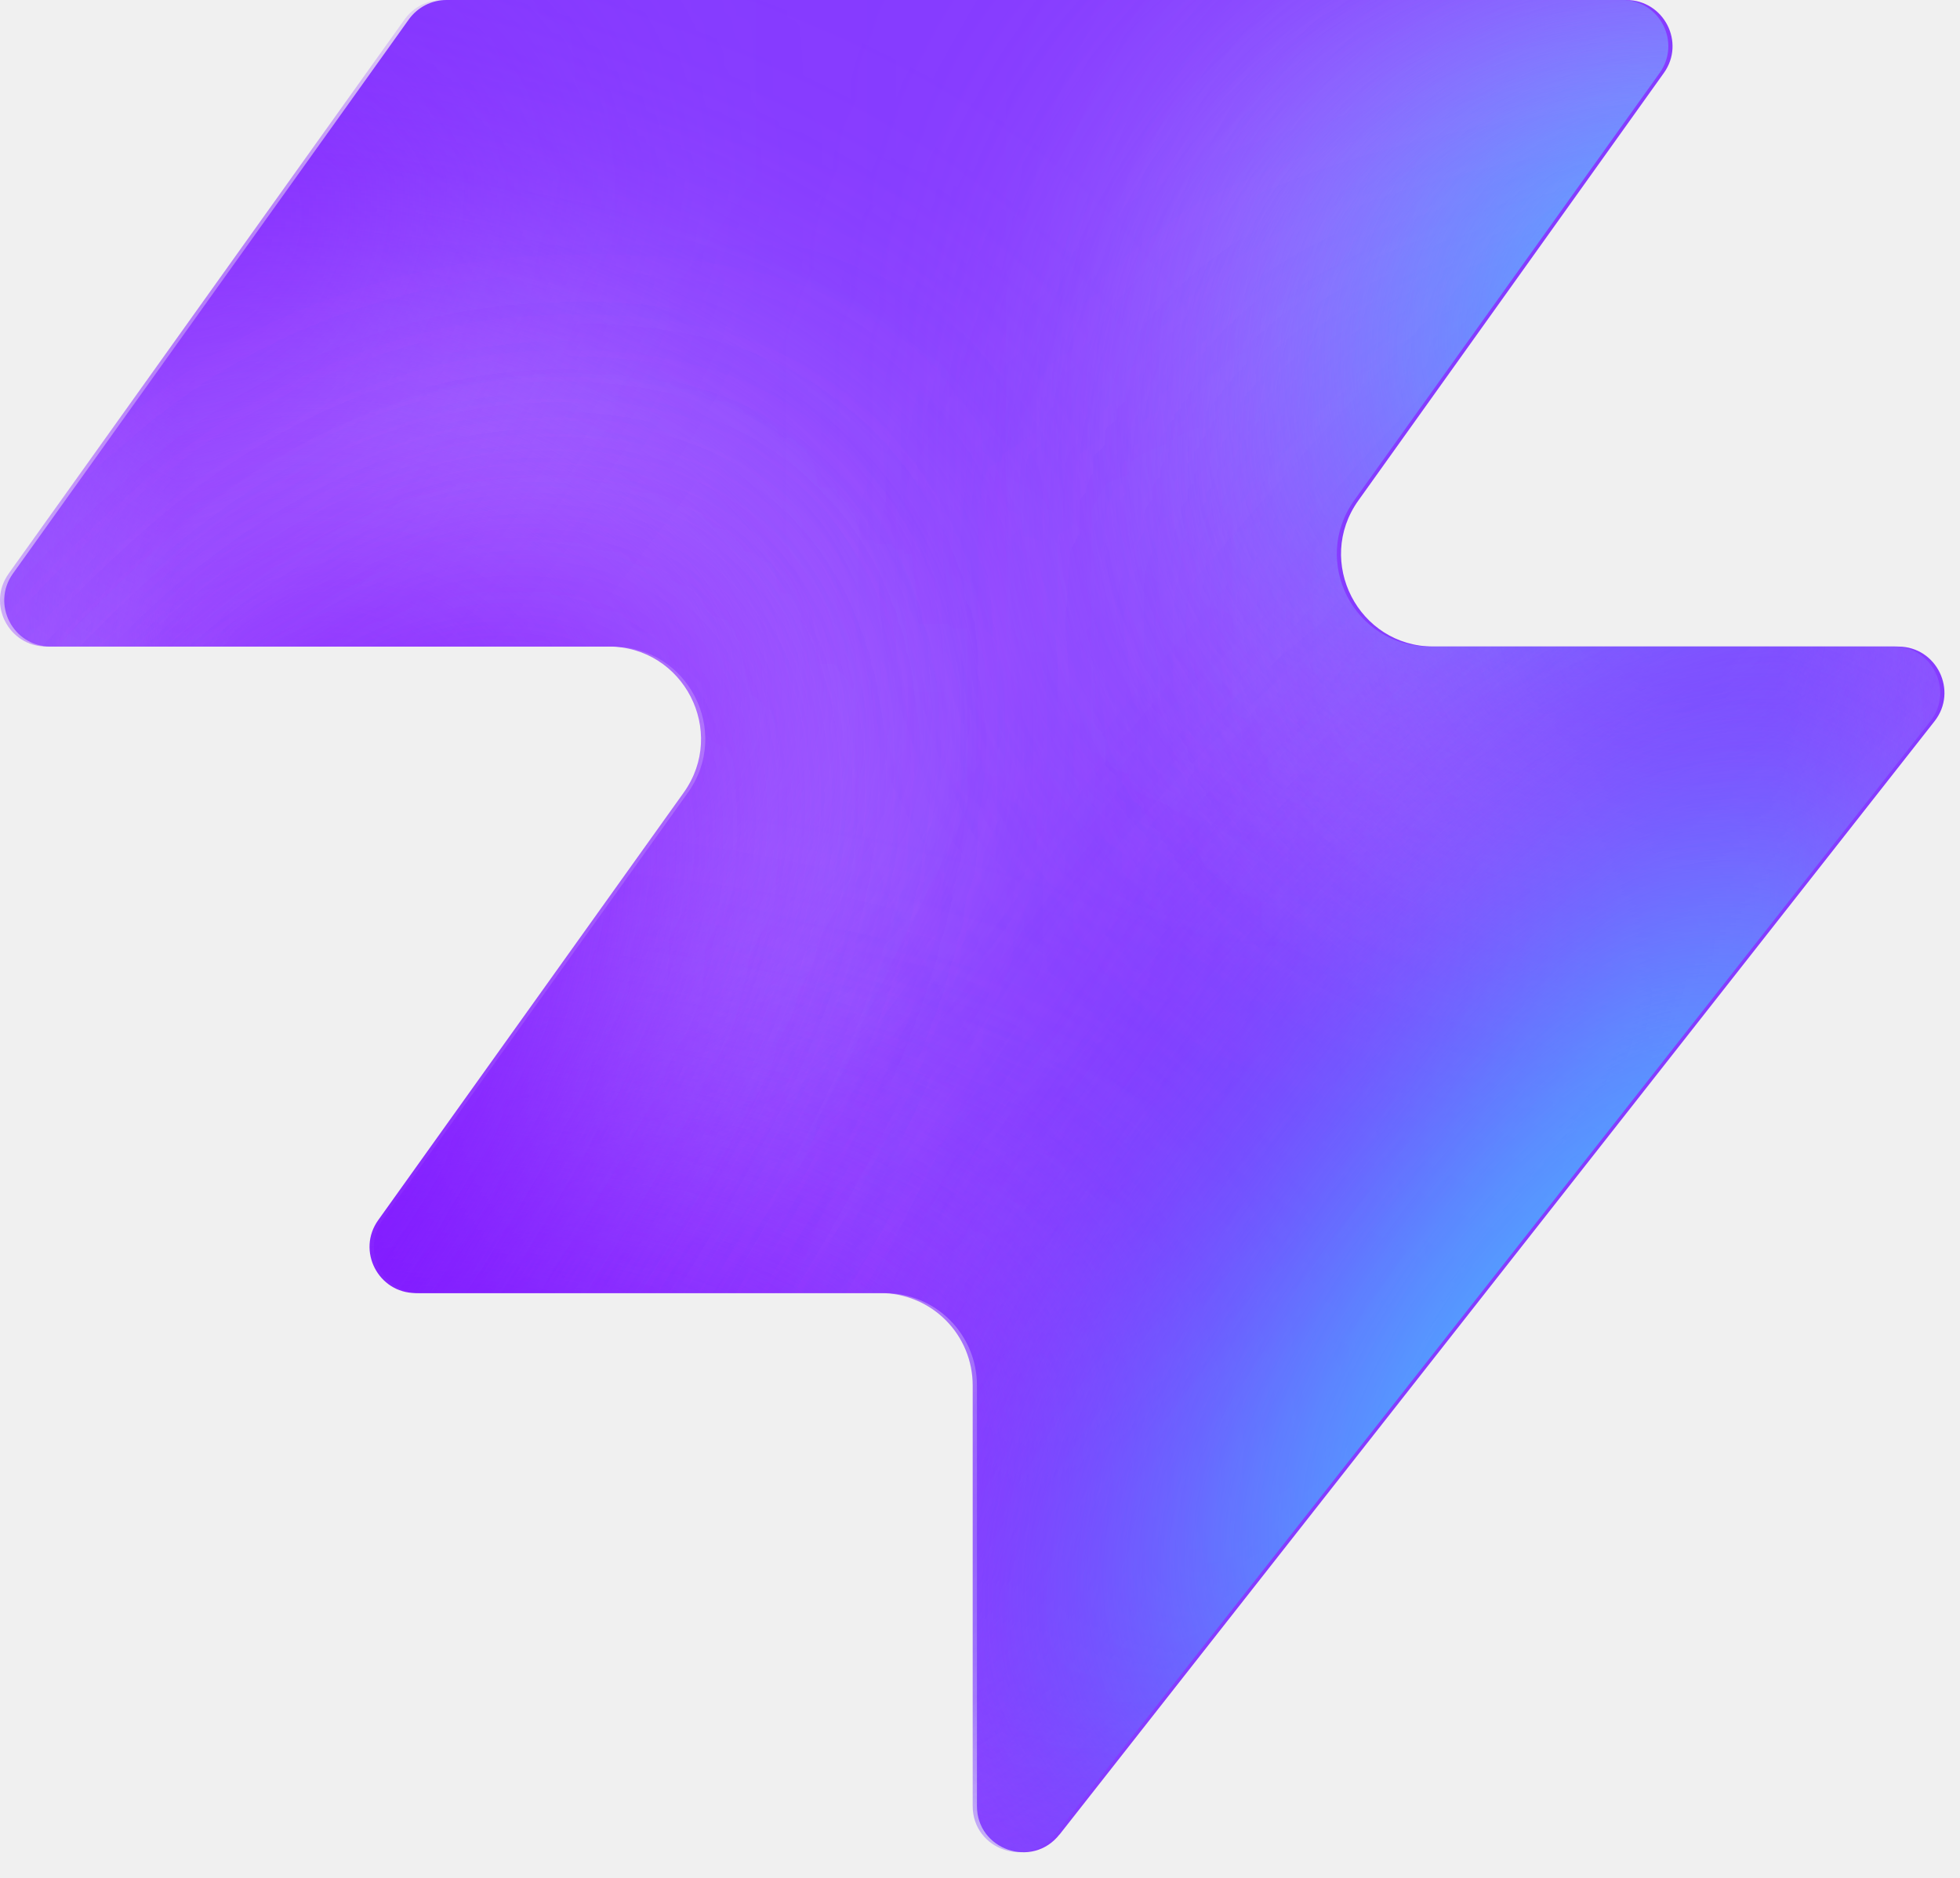
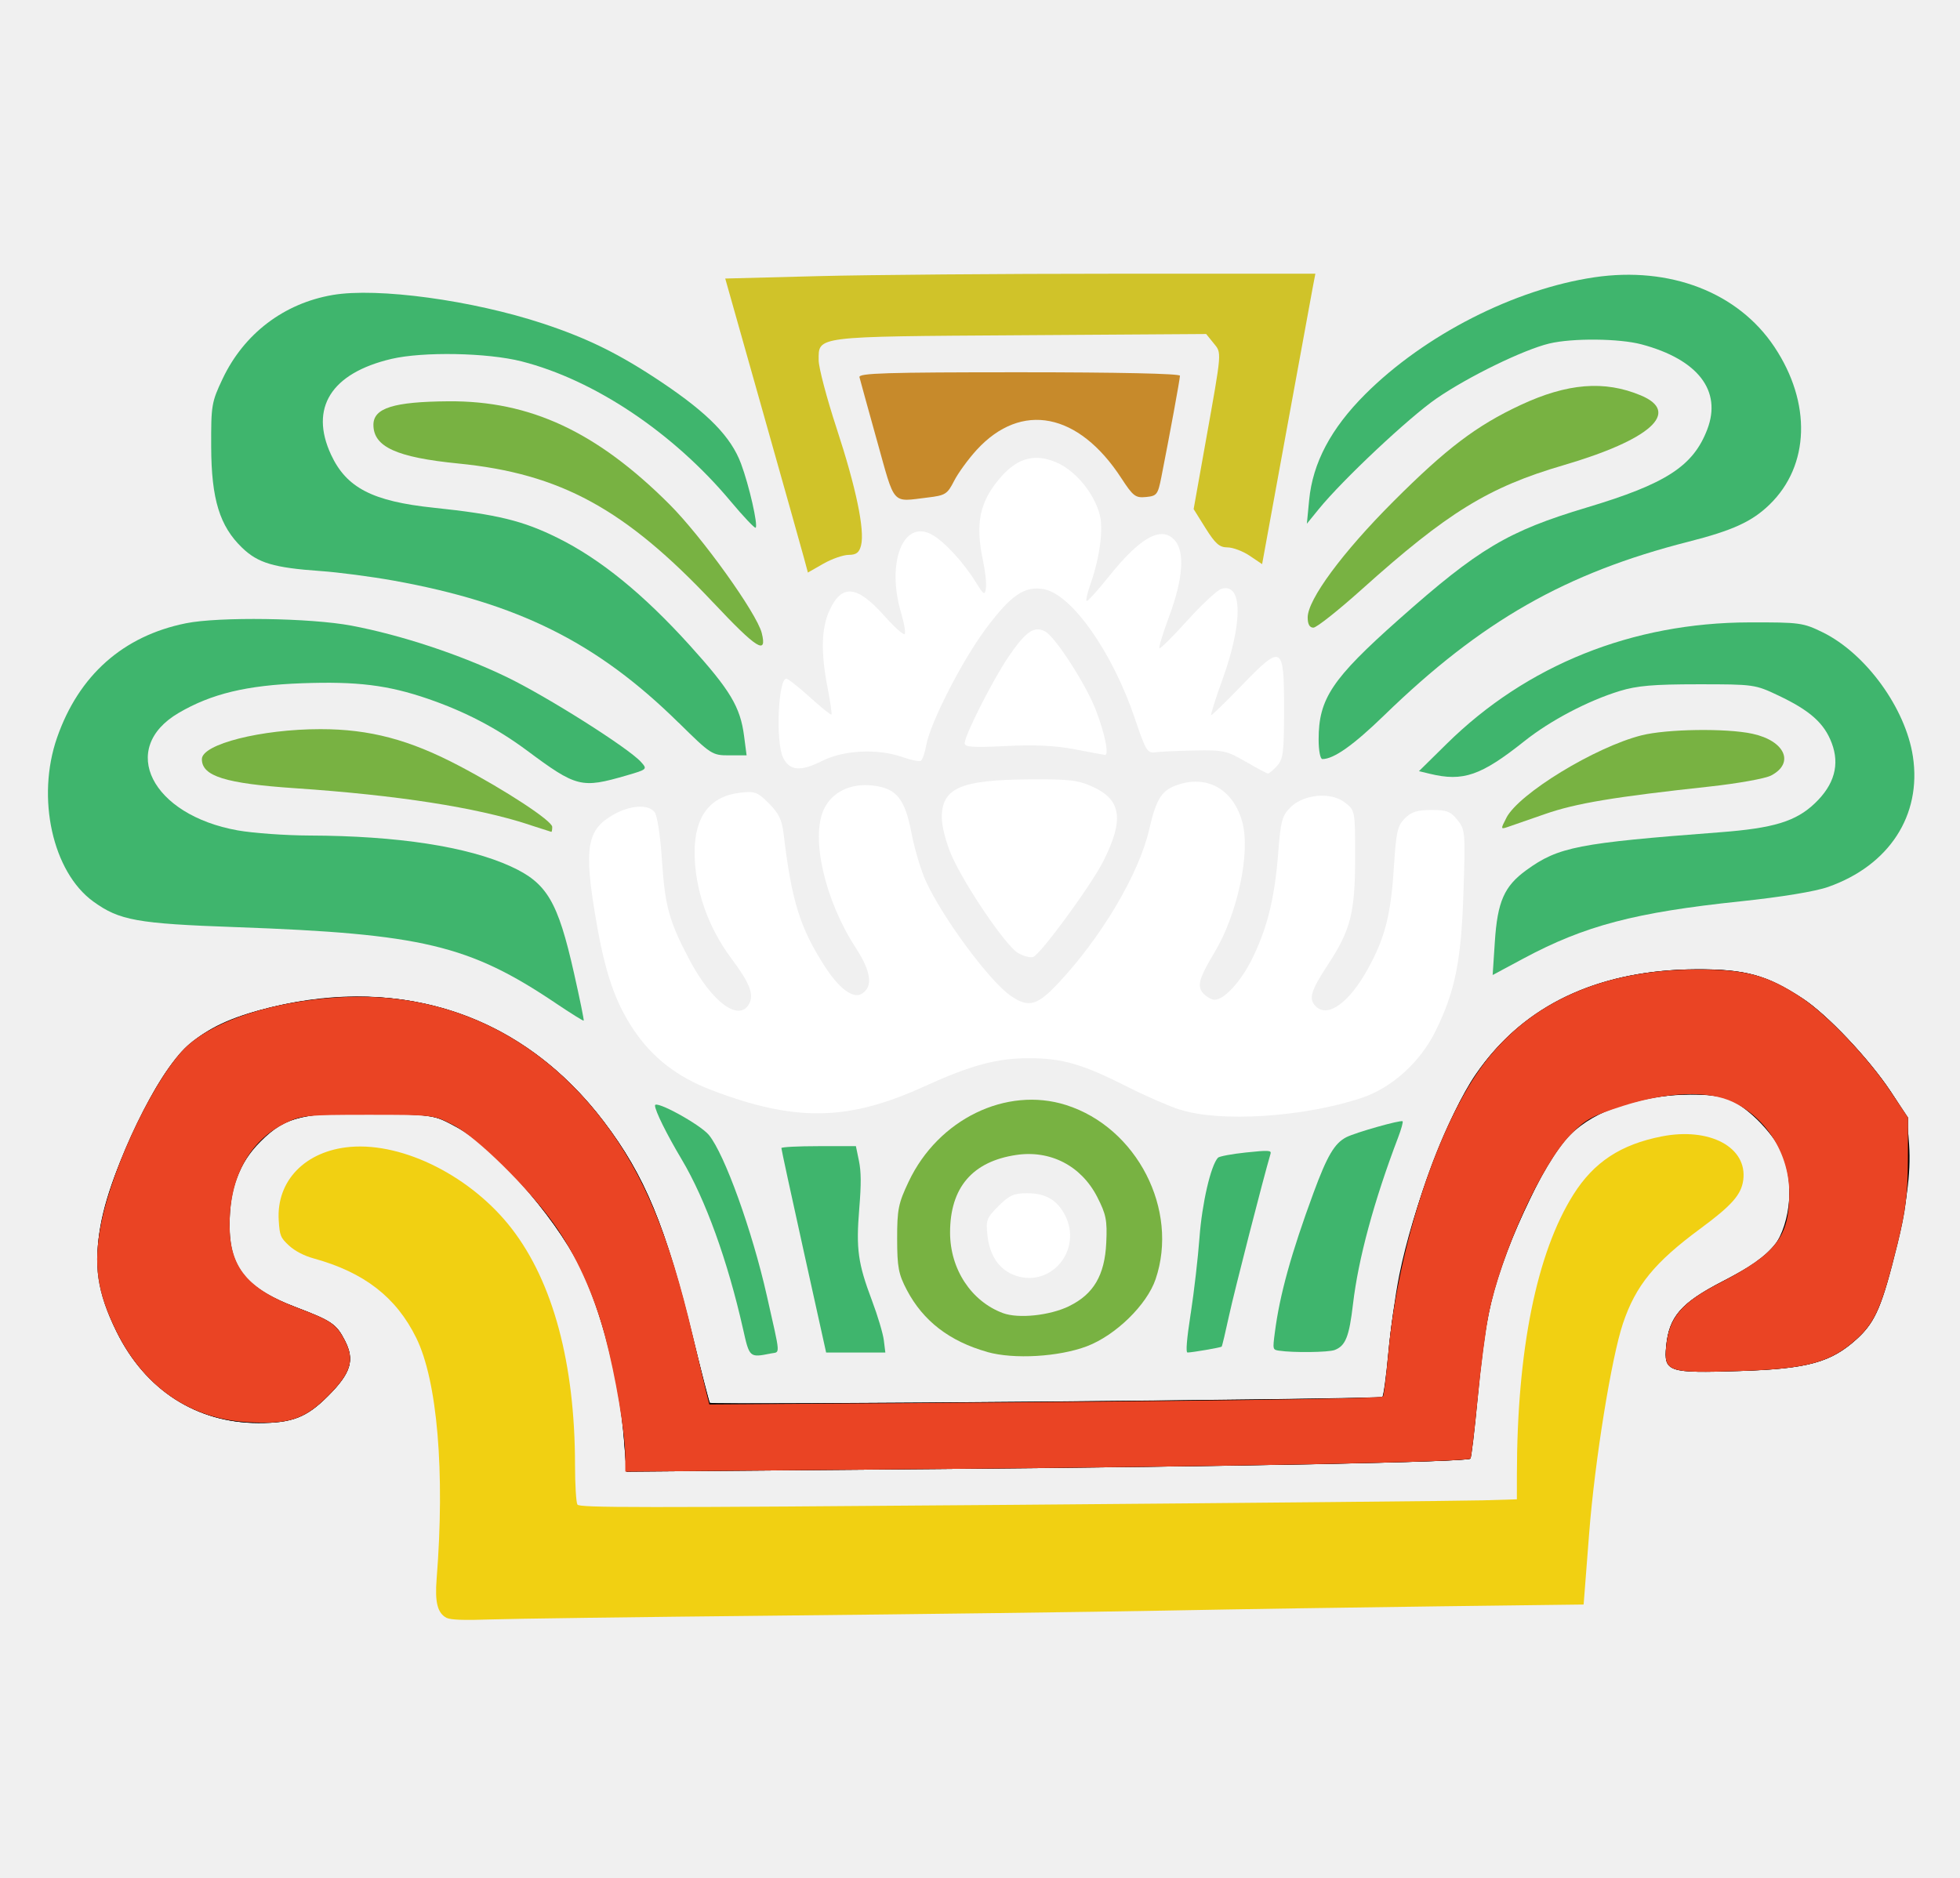
<svg xmlns="http://www.w3.org/2000/svg" width="48" height="46" fill="none" viewBox="0 0 48 46" version="1.1" id="svg31">
-   <path fill="#863bff" d="M25.946 44.938c-.664.845-2.021.375-2.021-.698V33.937a2.26 2.26 0 0 0-2.262-2.262H10.287c-.92 0-1.456-1.04-.92-1.788l7.48-10.471c1.07-1.497 0-3.578-1.842-3.578H1.237c-.92 0-1.456-1.04-.92-1.788L10.013.474c.214-.297.556-.474.92-.474h28.894c.92 0 1.456 1.04.92 1.788l-7.48 10.471c-1.07 1.498 0 3.579 1.842 3.579h11.377c.943 0 1.473 1.088.89 1.83L25.947 44.94z" style="fill:#863bff;fill:color(display-p3 .525 .23 1);fill-opacity:1" id="path1" />
  <mask id="a" width="48" height="46" x="0" y="0" maskUnits="userSpaceOnUse" style="mask-type:alpha">
    <path fill="#000" d="M25.842 44.938c-.664.844-2.021.375-2.021-.698V33.937a2.26 2.26 0 0 0-2.262-2.262H10.183c-.92 0-1.456-1.04-.92-1.788l7.48-10.471c1.07-1.498 0-3.579-1.842-3.579H1.133c-.92 0-1.456-1.04-.92-1.787L9.91.473c.214-.297.556-.474.92-.474h28.894c.92 0 1.456 1.04.92 1.788l-7.48 10.471c-1.07 1.498 0 3.578 1.842 3.578h11.377c.943 0 1.473 1.088.89 1.832L25.843 44.94z" style="fill:#000;fill-opacity:1" id="path2" />
  </mask>
-   <g mask="url(#a)" id="g17">
-     <g filter="url(#b)" id="g2">
-       <ellipse cx="5.508" cy="14.704" fill="#ede6ff" rx="5.508" ry="14.704" style="fill:#ede6ff;fill:color(display-p3 .927 .903 1);fill-opacity:1" transform="matrix(.00324 1 1 -.00324 -4.47 31.516)" id="ellipse2" />
-     </g>
-     <g filter="url(#c)" id="g3">
-       <ellipse cx="10.399" cy="29.851" fill="#ede6ff" rx="10.399" ry="29.851" style="fill:#ede6ff;fill:color(display-p3 .927 .903 1);fill-opacity:1" transform="matrix(.00324 1 1 -.00324 -39.328 7.883)" id="ellipse3" />
-     </g>
-     <g filter="url(#d)" id="g4">
-       <ellipse cx="5.508" cy="30.487" fill="#7e14ff" rx="5.508" ry="30.487" style="fill:#7e14ff;fill:color(display-p3 .492 .077 1);fill-opacity:1" transform="rotate(89.814 -25.913 -14.639)scale(1 -1)" id="ellipse4" />
-     </g>
-     <g filter="url(#e)" id="g5">
-       <ellipse cx="5.508" cy="30.599" fill="#7e14ff" rx="5.508" ry="30.599" style="fill:#7e14ff;fill:color(display-p3 .492 .077 1);fill-opacity:1" transform="rotate(89.814 -32.644 -3.334)scale(1 -1)" id="ellipse5" />
-     </g>
-     <g filter="url(#f)" id="g6">
-       <ellipse cx="5.508" cy="30.599" fill="#7e14ff" rx="5.508" ry="30.599" style="fill:#7e14ff;fill:color(display-p3 .492 .077 1);fill-opacity:1" transform="matrix(.00324 1 1 -.00324 -34.34 30.47)" id="ellipse6" />
-     </g>
-     <g filter="url(#g)" id="g7">
-       <ellipse cx="14.072" cy="22.078" fill="#ede6ff" rx="14.072" ry="22.078" style="fill:#ede6ff;fill:color(display-p3 .927 .903 1);fill-opacity:1" transform="rotate(93.35 24.506 48.493)scale(-1 1)" id="ellipse7" />
-     </g>
-     <g filter="url(#h)" id="g8">
-       <ellipse cx="3.47" cy="21.501" fill="#7e14ff" rx="3.47" ry="21.501" style="fill:#7e14ff;fill:color(display-p3 .492 .077 1);fill-opacity:1" transform="rotate(89.009 28.708 47.59)scale(-1 1)" id="ellipse8" />
-     </g>
-     <g filter="url(#i)" id="g9">
-       <ellipse cx="3.47" cy="21.501" fill="#7e14ff" rx="3.47" ry="21.501" style="fill:#7e14ff;fill:color(display-p3 .492 .077 1);fill-opacity:1" transform="rotate(89.009 28.708 47.59)scale(-1 1)" id="ellipse9" />
-     </g>
-     <g filter="url(#j)" id="g10">
-       <ellipse cx=".387" cy="8.972" fill="#7e14ff" rx="4.407" ry="29.108" style="fill:#7e14ff;fill:color(display-p3 .492 .077 1);fill-opacity:1" transform="rotate(39.51 .387 8.972)" id="ellipse10" />
-     </g>
-     <g filter="url(#k)" id="g11">
-       <ellipse cx="47.523" cy="-6.092" fill="#7e14ff" rx="4.407" ry="29.108" style="fill:#7e14ff;fill:color(display-p3 .492 .077 1);fill-opacity:1" transform="rotate(37.892 47.523 -6.092)" id="ellipse11" />
-     </g>
-     <g filter="url(#l)" id="g12">
-       <ellipse cx="41.412" cy="6.333" fill="#47bfff" rx="5.971" ry="9.665" style="fill:#47bfff;fill:color(display-p3 .28 .748 1);fill-opacity:1" transform="rotate(37.892 41.412 6.333)" id="ellipse12" />
-     </g>
-     <g filter="url(#m)" id="g13">
-       <ellipse cx="-1.879" cy="38.332" fill="#7e14ff" rx="4.407" ry="29.108" style="fill:#7e14ff;fill:color(display-p3 .492 .077 1);fill-opacity:1" transform="rotate(37.892 -1.88 38.332)" id="ellipse13" />
-     </g>
-     <g filter="url(#n)" id="g14">
-       <ellipse cx="-1.879" cy="38.332" fill="#7e14ff" rx="4.407" ry="29.108" style="fill:#7e14ff;fill:color(display-p3 .492 .077 1);fill-opacity:1" transform="rotate(37.892 -1.88 38.332)" id="ellipse14" />
-     </g>
-     <g filter="url(#o)" id="g15">
-       <ellipse cx="35.651" cy="29.907" fill="#7e14ff" rx="4.407" ry="29.108" style="fill:#7e14ff;fill:color(display-p3 .492 .077 1);fill-opacity:1" transform="rotate(37.892 35.651 29.907)" id="ellipse15" />
-     </g>
-     <g filter="url(#p)" id="g16">
-       <ellipse cx="38.418" cy="32.4" fill="#47bfff" rx="5.971" ry="15.297" style="fill:#47bfff;fill:color(display-p3 .28 .748 1);fill-opacity:1" transform="rotate(37.892 38.418 32.4)" id="ellipse16" />
-     </g>
-   </g>
  <defs id="defs31">
    <filter id="b" width="60.045" height="41.654" x="-19.77" y="16.149" color-interpolation-filters="sRGB" filterUnits="userSpaceOnUse">
      <feFlood flood-opacity="0" result="BackgroundImageFix" id="feFlood17" />
      <feBlend in="SourceGraphic" in2="BackgroundImageFix" result="shape" id="feBlend17" />
      <feGaussianBlur result="effect1_foregroundBlur_2002_17158" stdDeviation="7.659" id="feGaussianBlur17" />
    </filter>
    <filter id="c" width="90.34" height="51.437" x="-54.613" y="-7.533" color-interpolation-filters="sRGB" filterUnits="userSpaceOnUse">
      <feFlood flood-opacity="0" result="BackgroundImageFix" id="feFlood18" />
      <feBlend in="SourceGraphic" in2="BackgroundImageFix" result="shape" id="feBlend18" />
      <feGaussianBlur result="effect1_foregroundBlur_2002_17158" stdDeviation="7.659" id="feGaussianBlur18" />
    </filter>
    <filter id="d" width="79.355" height="29.4" x="-49.64" y="2.03" color-interpolation-filters="sRGB" filterUnits="userSpaceOnUse">
      <feFlood flood-opacity="0" result="BackgroundImageFix" id="feFlood19" />
      <feBlend in="SourceGraphic" in2="BackgroundImageFix" result="shape" id="feBlend19" />
      <feGaussianBlur result="effect1_foregroundBlur_2002_17158" stdDeviation="4.596" id="feGaussianBlur19" />
    </filter>
    <filter id="e" width="79.579" height="29.4" x="-45.045" y="20.029" color-interpolation-filters="sRGB" filterUnits="userSpaceOnUse">
      <feFlood flood-opacity="0" result="BackgroundImageFix" id="feFlood20" />
      <feBlend in="SourceGraphic" in2="BackgroundImageFix" result="shape" id="feBlend20" />
      <feGaussianBlur result="effect1_foregroundBlur_2002_17158" stdDeviation="4.596" id="feGaussianBlur20" />
    </filter>
    <filter id="f" width="79.579" height="29.4" x="-43.513" y="21.178" color-interpolation-filters="sRGB" filterUnits="userSpaceOnUse">
      <feFlood flood-opacity="0" result="BackgroundImageFix" id="feFlood21" />
      <feBlend in="SourceGraphic" in2="BackgroundImageFix" result="shape" id="feBlend21" />
      <feGaussianBlur result="effect1_foregroundBlur_2002_17158" stdDeviation="4.596" id="feGaussianBlur21" />
    </filter>
    <filter id="g" width="74.749" height="58.852" x="15.756" y="-17.901" color-interpolation-filters="sRGB" filterUnits="userSpaceOnUse">
      <feFlood flood-opacity="0" result="BackgroundImageFix" id="feFlood22" />
      <feBlend in="SourceGraphic" in2="BackgroundImageFix" result="shape" id="feBlend22" />
      <feGaussianBlur result="effect1_foregroundBlur_2002_17158" stdDeviation="7.659" id="feGaussianBlur22" />
    </filter>
    <filter id="h" width="61.377" height="25.362" x="23.548" y="2.284" color-interpolation-filters="sRGB" filterUnits="userSpaceOnUse">
      <feFlood flood-opacity="0" result="BackgroundImageFix" id="feFlood23" />
      <feBlend in="SourceGraphic" in2="BackgroundImageFix" result="shape" id="feBlend23" />
      <feGaussianBlur result="effect1_foregroundBlur_2002_17158" stdDeviation="4.596" id="feGaussianBlur23" />
    </filter>
    <filter id="i" width="61.377" height="25.362" x="23.548" y="2.284" color-interpolation-filters="sRGB" filterUnits="userSpaceOnUse">
      <feFlood flood-opacity="0" result="BackgroundImageFix" id="feFlood24" />
      <feBlend in="SourceGraphic" in2="BackgroundImageFix" result="shape" id="feBlend24" />
      <feGaussianBlur result="effect1_foregroundBlur_2002_17158" stdDeviation="4.596" id="feGaussianBlur24" />
    </filter>
    <filter id="j" width="56.045" height="63.649" x="-27.636" y="-22.853" color-interpolation-filters="sRGB" filterUnits="userSpaceOnUse">
      <feFlood flood-opacity="0" result="BackgroundImageFix" id="feFlood25" />
      <feBlend in="SourceGraphic" in2="BackgroundImageFix" result="shape" id="feBlend25" />
      <feGaussianBlur result="effect1_foregroundBlur_2002_17158" stdDeviation="4.596" id="feGaussianBlur25" />
    </filter>
    <filter id="k" width="54.814" height="64.646" x="20.116" y="-38.415" color-interpolation-filters="sRGB" filterUnits="userSpaceOnUse">
      <feFlood flood-opacity="0" result="BackgroundImageFix" id="feFlood26" />
      <feBlend in="SourceGraphic" in2="BackgroundImageFix" result="shape" id="feBlend26" />
      <feGaussianBlur result="effect1_foregroundBlur_2002_17158" stdDeviation="4.596" id="feGaussianBlur26" />
    </filter>
    <filter id="l" width="33.541" height="35.313" x="24.641" y="-11.323" color-interpolation-filters="sRGB" filterUnits="userSpaceOnUse">
      <feFlood flood-opacity="0" result="BackgroundImageFix" id="feFlood27" />
      <feBlend in="SourceGraphic" in2="BackgroundImageFix" result="shape" id="feBlend27" />
      <feGaussianBlur result="effect1_foregroundBlur_2002_17158" stdDeviation="4.596" id="feGaussianBlur27" />
    </filter>
    <filter id="m" width="54.814" height="64.646" x="-29.286" y="6.009" color-interpolation-filters="sRGB" filterUnits="userSpaceOnUse">
      <feFlood flood-opacity="0" result="BackgroundImageFix" id="feFlood28" />
      <feBlend in="SourceGraphic" in2="BackgroundImageFix" result="shape" id="feBlend28" />
      <feGaussianBlur result="effect1_foregroundBlur_2002_17158" stdDeviation="4.596" id="feGaussianBlur28" />
    </filter>
    <filter id="n" width="54.814" height="64.646" x="-29.286" y="6.009" color-interpolation-filters="sRGB" filterUnits="userSpaceOnUse">
      <feFlood flood-opacity="0" result="BackgroundImageFix" id="feFlood29" />
      <feBlend in="SourceGraphic" in2="BackgroundImageFix" result="shape" id="feBlend29" />
      <feGaussianBlur result="effect1_foregroundBlur_2002_17158" stdDeviation="4.596" id="feGaussianBlur29" />
    </filter>
    <filter id="o" width="54.814" height="64.646" x="8.244" y="-2.416" color-interpolation-filters="sRGB" filterUnits="userSpaceOnUse">
      <feFlood flood-opacity="0" result="BackgroundImageFix" id="feFlood30" />
      <feBlend in="SourceGraphic" in2="BackgroundImageFix" result="shape" id="feBlend30" />
      <feGaussianBlur result="effect1_foregroundBlur_2002_17158" stdDeviation="4.596" id="feGaussianBlur30" />
    </filter>
    <filter id="p" width="39.409" height="43.623" x="18.713" y="10.588" color-interpolation-filters="sRGB" filterUnits="userSpaceOnUse">
      <feFlood flood-opacity="0" result="BackgroundImageFix" id="feFlood31" />
      <feBlend in="SourceGraphic" in2="BackgroundImageFix" result="shape" id="feBlend31" />
      <feGaussianBlur result="effect1_foregroundBlur_2002_17158" stdDeviation="4.596" id="feGaussianBlur31" />
    </filter>
  </defs>
+   <path style="fill:#000000;fill-opacity:1;stroke:#17ce60;stroke-width:0;stroke-opacity:0.745" d="m 15.286,35.298 c -0.107,-1.47 -0.546,-3.187 -1.099,-4.292 -0.634,-1.269 -2.212,-3.027 -3.123,-3.478 -0.406,-0.201 -0.568,-0.223 -1.853,-0.249 -1.711,-0.035 -2.202,0.074 -2.796,0.622 -0.644,0.593 -0.974,1.762 -0.755,2.673 0.158,0.659 0.587,1.061 1.516,1.419 0.96,0.37 1.058,0.435 1.267,0.84 0.249,0.483 0.154,0.798 -0.412,1.364 C 7.506,34.723 7.155,34.859 6.33,34.858 4.812,34.856 3.559,34.05 2.859,32.624 2.102,31.083 2.24,29.826 3.433,27.382 c 0.86,-1.76 1.49,-2.292 3.218,-2.712 3.236,-0.787 6.18,0.228 8.136,2.805 1.005,1.324 1.522,2.576 2.176,5.267 0.213,0.876 0.401,1.606 0.418,1.621 0.062,0.057 16.418,-0.088 16.476,-0.146 0.033,-0.033 0.098,-0.516 0.146,-1.073 0.047,-0.557 0.167,-1.415 0.265,-1.906 0.334,-1.665 1.204,-3.951 1.874,-4.924 1.154,-1.678 3.009,-2.56 5.401,-2.57 1.203,-0.005 1.729,0.14 2.606,0.717 0.597,0.393 1.613,1.466 2.143,2.262 0.385,0.579 0.421,0.68 0.461,1.308 0.047,0.738 -0.054,1.461 -0.398,2.849 -0.291,1.171 -0.462,1.541 -0.898,1.933 -0.623,0.561 -1.2,0.717 -2.847,0.77 -1.771,0.057 -1.867,0.025 -1.806,-0.61 0.069,-0.721 0.367,-1.062 1.38,-1.584 0.483,-0.249 0.973,-0.541 1.089,-0.65 0.496,-0.466 0.693,-1.503 0.442,-2.338 -0.131,-0.437 -0.784,-1.179 -1.243,-1.413 -0.676,-0.345 -2.263,-0.189 -3.363,0.331 -0.647,0.306 -1.037,0.793 -1.635,2.042 -0.861,1.799 -1.079,2.624 -1.294,4.908 -0.074,0.782 -0.152,1.44 -0.173,1.462 -0.082,0.082 -5.762,0.193 -13.062,0.254 l -7.605,0.064 z" id="path27" />
+   <path style="fill:#000000;fill-opacity:1;stroke:#17ce60;stroke-width:0;stroke-opacity:0.745" d="m 15.282,35.288 c -0.112,-1.461 -0.563,-3.23 -1.088,-4.272 -0.636,-1.262 -2.09,-2.904 -3.016,-3.406 -0.558,-0.302 -0.561,-0.303 -1.961,-0.333 -1.778,-0.038 -2.22,0.069 -2.839,0.689 -0.521,0.521 -0.751,1.136 -0.755,2.023 -0.006,1.072 0.405,1.576 1.668,2.051 0.817,0.307 0.947,0.396 1.153,0.794 0.249,0.483 0.154,0.798 -0.412,1.364 C 7.506,34.723 7.155,34.859 6.33,34.858 4.811,34.856 3.563,34.052 2.854,32.619 2.376,31.65 2.279,30.978 2.476,29.977 c 0.284,-1.449 1.37,-3.688 2.114,-4.36 0.7,-0.633 2.095,-1.083 3.668,-1.184 2.615,-0.169 4.9,0.896 6.53,3.043 1.003,1.321 1.517,2.563 2.18,5.271 0.215,0.878 0.403,1.608 0.418,1.622 0.055,0.051 16.415,-0.092 16.466,-0.144 0.029,-0.029 0.095,-0.512 0.147,-1.073 0.242,-2.65 1.228,-5.631 2.353,-7.115 1.138,-1.5 2.91,-2.283 5.193,-2.292 1.203,-0.005 1.729,0.14 2.606,0.717 0.601,0.395 1.614,1.467 2.152,2.276 l 0.426,0.641 -0.004,1.036 c -0.003,0.826 -0.055,1.244 -0.257,2.064 -0.371,1.505 -0.537,1.897 -0.978,2.303 -0.64,0.59 -1.208,0.749 -2.878,0.802 -1.771,0.057 -1.867,0.025 -1.806,-0.61 0.069,-0.721 0.367,-1.062 1.38,-1.584 1.306,-0.672 1.638,-1.115 1.637,-2.183 -0.001,-0.704 -0.274,-1.325 -0.784,-1.785 -0.577,-0.52 -0.816,-0.608 -1.646,-0.608 -1.212,8.14e-4 -2.328,0.374 -2.934,0.98 -0.685,0.685 -1.713,2.94 -2.01,4.408 -0.072,0.355 -0.191,1.284 -0.264,2.066 -0.073,0.782 -0.152,1.439 -0.174,1.462 -0.084,0.084 -5.712,0.194 -13.064,0.255 l -7.605,0.064 z" id="path28" />
+   <path style="fill:#3fb56d;fill-opacity:1;stroke:#17ce60;stroke-width:0;stroke-opacity:0.745" d="m 36.608,23.074 c 0.064,-0.988 0.229,-1.365 0.772,-1.759 0.785,-0.57 1.259,-0.663 4.744,-0.928 1.313,-0.1 1.857,-0.266 2.322,-0.71 0.478,-0.456 0.614,-0.948 0.411,-1.48 -0.185,-0.485 -0.53,-0.792 -1.303,-1.159 -0.572,-0.272 -0.603,-0.276 -1.966,-0.276 -1.093,0 -1.499,0.035 -1.922,0.165 -0.779,0.239 -1.699,0.723 -2.331,1.226 -1.067,0.849 -1.502,0.999 -2.317,0.802 l -0.268,-0.065 0.68,-0.67 c 1.958,-1.93 4.542,-2.967 7.409,-2.974 1.238,-0.003 1.318,0.008 1.8,0.244 1.056,0.519 2.03,1.861 2.208,3.043 0.217,1.44 -0.582,2.668 -2.078,3.194 -0.316,0.111 -1.144,0.247 -2.143,0.352 -2.585,0.271 -3.817,0.596 -5.32,1.402 l -0.751,0.403 z" id="path29" />
+   <path style="fill:#3fb56d;fill-opacity:1;stroke:#17ce60;stroke-width:0;stroke-opacity:0.745" d="m 32.293,18.115 c 0,-0.999 0.326,-1.487 1.966,-2.943 1.956,-1.737 2.667,-2.16 4.601,-2.74 1.943,-0.582 2.607,-1.013 2.951,-1.914 C 42.173,9.57 41.582,8.805 40.203,8.436 39.656,8.29 38.508,8.279 37.941,8.415 37.311,8.566 35.959,9.225 35.18,9.761 34.507,10.224 32.88,11.753 32.296,12.471 l -0.291,0.358 0.056,-0.581 c 0.087,-0.909 0.534,-1.753 1.374,-2.592 1.45,-1.448 3.65,-2.572 5.607,-2.863 1.853,-0.275 3.52,0.368 4.41,1.701 0.915,1.371 0.87,2.909 -0.115,3.865 -0.43,0.418 -0.902,0.634 -1.985,0.91 -3.011,0.767 -5.073,1.943 -7.45,4.25 -0.757,0.735 -1.237,1.075 -1.517,1.075 -0.052,0 -0.092,-0.209 -0.092,-0.478 z" id="path30" />
+   <path style="fill:#3fb56d;fill-opacity:1;stroke:#17ce60;stroke-width:0;stroke-opacity:0.745" d="M 16.617,17.702 C 14.622,15.737 12.687,14.772 9.636,14.222 9.096,14.125 8.291,14.019 7.849,13.988 6.704,13.907 6.319,13.793 5.93,13.418 5.38,12.889 5.177,12.23 5.172,10.951 5.168,9.926 5.18,9.852 5.453,9.276 5.975,8.175 6.952,7.431 8.146,7.226 9.245,7.038 11.568,7.354 13.301,7.927 c 1.101,0.364 1.88,0.75 2.907,1.439 1.137,0.763 1.696,1.336 1.94,1.993 0.198,0.53 0.42,1.506 0.358,1.568 -0.021,0.021 -0.296,-0.269 -0.611,-0.645 C 16.49,10.6 14.554,9.305 12.773,8.852 11.936,8.639 10.36,8.61 9.585,8.792 8.111,9.139 7.574,9.993 8.108,11.14 c 0.377,0.81 1.016,1.14 2.51,1.297 1.555,0.163 2.186,0.316 3.04,0.74 1.046,0.518 2.096,1.373 3.232,2.629 0.995,1.101 1.241,1.511 1.333,2.228 l 0.061,0.469 h -0.426 c -0.417,0 -0.445,-0.018 -1.24,-0.802 z" id="path31" />
+   <path style="fill:#3fb56d;fill-opacity:1;stroke:#17ce60;stroke-width:0;stroke-opacity:0.745" d="M 13.61,24.574 C 11.487,23.148 10.336,22.874 5.778,22.711 3.356,22.625 2.924,22.547 2.284,22.083 1.287,21.361 0.885,19.542 1.397,18.07 c 0.531,-1.526 1.616,-2.491 3.154,-2.802 0.808,-0.164 3.053,-0.132 4.057,0.058 1.212,0.229 2.661,0.708 3.798,1.257 0.985,0.475 2.985,1.74 3.291,2.081 0.161,0.179 0.157,0.183 -0.358,0.333 C 14.236,19.317 14.121,19.289 12.899,18.38 12.166,17.836 11.388,17.43 10.481,17.118 9.499,16.781 8.746,16.688 7.393,16.737 c -1.351,0.049 -2.217,0.257 -3.018,0.727 -1.485,0.87 -0.665,2.5 1.446,2.877 0.378,0.067 1.17,0.124 1.76,0.126 2.154,0.007 3.864,0.27 4.929,0.757 0.887,0.406 1.151,0.853 1.549,2.622 0.141,0.625 0.247,1.145 0.236,1.156 -0.011,0.011 -0.319,-0.182 -0.686,-0.428 z" id="path32" />
+   <path style="fill:#78b242;fill-opacity:1;stroke:#17ce60;stroke-width:0;stroke-opacity:0.745" d="M 12.943,20.196 C 11.658,19.778 9.723,19.477 7.223,19.308 5.516,19.192 4.944,19.013 4.944,18.596 c 0,-0.367 1.453,-0.735 2.905,-0.735 1.203,-1.8e-4 2.179,0.258 3.396,0.899 1.137,0.598 2.279,1.348 2.279,1.496 0,0.069 -0.01,0.123 -0.022,0.121 -0.012,-0.003 -0.264,-0.083 -0.559,-0.179 z" id="path33" />
+   <path style="fill:#78b242;fill-opacity:1;stroke:#17ce60;stroke-width:0;stroke-opacity:0.745" d="M 17.466,14.76 C 15.308,12.465 13.726,11.602 11.224,11.354 9.711,11.204 9.145,10.946 9.145,10.406 c 0,-0.411 0.496,-0.566 1.839,-0.576 2,-0.015 3.628,0.744 5.41,2.523 0.795,0.794 2.139,2.668 2.261,3.153 0.138,0.552 -0.121,0.389 -1.188,-0.746 z" id="path34" />
+   <path style="fill:#78b242;fill-opacity:1;stroke:#17ce60;stroke-width:0;stroke-opacity:0.745" d="m 32.025,15.125 c 0,-0.44 0.853,-1.595 2.096,-2.839 1.302,-1.303 2.037,-1.86 3.116,-2.364 1.147,-0.536 2.056,-0.609 2.945,-0.237 0.989,0.413 0.243,1.085 -1.9,1.713 -1.828,0.535 -2.837,1.157 -4.928,3.035 -0.577,0.518 -1.112,0.942 -1.189,0.942 -0.093,0 -0.14,-0.083 -0.14,-0.25 z" id="path35" />
+   <path style="fill:#78b242;fill-opacity:1;stroke:#17ce60;stroke-width:0;stroke-opacity:0.745" d="m 36.891,20.032 c 0.307,-0.593 2.171,-1.731 3.308,-2.019 0.617,-0.156 2.073,-0.178 2.714,-0.04 0.801,0.172 1.046,0.721 0.458,1.025 -0.143,0.074 -0.814,0.194 -1.491,0.268 -2.351,0.255 -3.289,0.411 -4.046,0.676 -0.418,0.146 -0.834,0.29 -0.925,0.321 -0.158,0.052 -0.159,0.042 -0.018,-0.229 z" id="path36" />
+   <path style="fill:#78b242;fill-opacity:1;stroke:#17ce60;stroke-width:0;stroke-opacity:0.745" d="m 24.181,33.118 c -0.925,-0.26 -1.573,-0.759 -1.971,-1.515 -0.206,-0.392 -0.238,-0.56 -0.239,-1.257 -7.37e-4,-0.719 0.029,-0.868 0.283,-1.403 0.723,-1.527 2.39,-2.338 3.852,-1.875 1.736,0.55 2.773,2.566 2.194,4.268 -0.213,0.628 -0.981,1.376 -1.683,1.642 -0.688,0.26 -1.786,0.324 -2.437,0.141 z m 2,-1.123 c 0.6,-0.291 0.874,-0.757 0.911,-1.551 0.026,-0.553 -0.003,-0.696 -0.222,-1.125 -0.391,-0.762 -1.147,-1.153 -1.986,-1.027 -1.072,0.161 -1.617,0.801 -1.617,1.9 0,0.897 0.519,1.686 1.296,1.974 0.379,0.14 1.144,0.06 1.619,-0.17 z" id="path37" />
+   <path style="fill:#3fb56d;fill-opacity:1;stroke:#17ce60;stroke-width:0;stroke-opacity:0.745" d="m 19.683,30.651 c -0.302,-1.364 -0.548,-2.502 -0.547,-2.528 8.55e-4,-0.026 0.412,-0.047 0.913,-0.047 h 0.912 l 0.074,0.359 c 0.055,0.267 0.058,0.567 0.008,1.171 -0.081,0.991 -0.032,1.34 0.311,2.251 0.14,0.371 0.271,0.81 0.291,0.975 l 0.037,0.3 h -0.725 -0.725 z" id="path38" />
+   <path style="fill:#3fb56d;fill-opacity:1;stroke:#17ce60;stroke-width:0;stroke-opacity:0.745" d="M 18.195,32.547 C 17.82,30.882 17.278,29.383 16.698,28.407 16.324,27.779 16.042,27.208 16.041,27.08 c -0.001,-0.143 1.104,0.462 1.319,0.722 0.384,0.466 1.06,2.341 1.42,3.939 0.342,1.517 0.331,1.367 0.099,1.413 -0.526,0.105 -0.524,0.107 -0.684,-0.608 z" id="path39" />
+   <path style="fill:#3fb56d;fill-opacity:1;stroke:#17ce60;stroke-width:0;stroke-opacity:0.745" d="m 29.162,32.168 c 0.081,-0.53 0.177,-1.362 0.213,-1.849 0.062,-0.841 0.276,-1.767 0.452,-1.959 0.032,-0.035 0.341,-0.093 0.687,-0.129 0.556,-0.058 0.626,-0.054 0.601,0.032 -0.18,0.611 -0.888,3.375 -1.013,3.952 -0.089,0.413 -0.172,0.761 -0.184,0.772 -0.023,0.023 -0.72,0.143 -0.835,0.144 -0.047,2.48e-4 -0.022,-0.311 0.078,-0.963 z" id="path40" />
+   <path style="fill:#3fb56d;fill-opacity:1;stroke:#17ce60;stroke-width:0;stroke-opacity:0.745" d="m 31.329,33.087 c -0.162,-0.025 -0.163,-0.025 -0.108,-0.449 0.119,-0.922 0.399,-1.933 0.949,-3.425 0.332,-0.9 0.512,-1.206 0.799,-1.355 0.222,-0.115 1.34,-0.431 1.38,-0.391 0.017,0.017 -0.033,0.196 -0.11,0.398 -0.59,1.55 -0.975,2.972 -1.104,4.077 -0.094,0.804 -0.183,1.026 -0.451,1.128 -0.153,0.058 -1.02,0.068 -1.356,0.016 z" id="path41" />
+   <path style="fill:#f1d012;fill-opacity:1;stroke:#17ce60;stroke-width:0;stroke-opacity:0.745" d="m 10.941,39.634 c -0.226,-0.117 -0.294,-0.379 -0.248,-0.958 0.207,-2.621 0.018,-4.853 -0.5,-5.905 C 9.702,31.774 8.917,31.166 7.678,30.825 7.448,30.762 7.224,30.645 7.081,30.514 6.871,30.321 6.849,30.269 6.826,29.896 c -0.062,-0.974 0.654,-1.709 1.756,-1.802 1.311,-0.11 2.973,0.734 3.954,2.008 1.01,1.311 1.544,3.304 1.546,5.778 5.31e-4,0.487 0.027,0.926 0.059,0.976 0.05,0.079 1.435,0.08 10.695,0.006 5.851,-0.047 11.015,-0.097 11.475,-0.11 l 0.837,-0.025 5.65e-4,-0.613 c 0.003,-3.047 0.484,-5.428 1.386,-6.856 0.5,-0.791 1.156,-1.223 2.158,-1.42 1.177,-0.232 2.107,0.265 1.999,1.07 -0.048,0.357 -0.28,0.62 -1.051,1.189 -1.12,0.827 -1.582,1.392 -1.894,2.32 -0.283,0.84 -0.692,3.377 -0.828,5.137 -0.036,0.469 -0.082,1.055 -0.101,1.302 l -0.035,0.448 -3.519,0.044 c -1.935,0.024 -4.969,0.071 -6.742,0.105 -1.773,0.033 -6.01,0.088 -9.417,0.122 -3.406,0.034 -6.606,0.077 -7.11,0.095 -0.619,0.023 -0.961,0.01 -1.054,-0.038 z" id="path42" />
+   <path style="fill:#ea4424;fill-opacity:1;stroke:#17ce60;stroke-width:0;stroke-opacity:0.745" d="m 15.311,35.656 c -5.08e-4,-0.558 -0.235,-1.947 -0.493,-2.922 -0.272,-1.028 -0.715,-2.001 -1.259,-2.763 -0.627,-0.879 -1.881,-2.112 -2.448,-2.407 -0.488,-0.254 -0.504,-0.256 -2.1,-0.256 -1.506,0 -1.636,0.013 -2.033,0.209 -0.864,0.425 -1.352,1.316 -1.355,2.472 -0.003,1.058 0.431,1.585 1.7,2.062 0.784,0.295 0.917,0.388 1.121,0.782 0.25,0.483 0.154,0.798 -0.413,1.365 C 7.454,34.774 7.068,34.898 6.043,34.835 4.643,34.749 3.522,33.97 2.854,32.619 2.376,31.65 2.279,30.978 2.476,29.977 c 0.284,-1.449 1.37,-3.688 2.114,-4.36 0.7,-0.633 2.095,-1.083 3.668,-1.184 2.615,-0.169 4.9,0.896 6.53,3.044 0.98,1.291 1.6,2.783 2.177,5.238 0.133,0.565 0.279,1.176 0.324,1.358 l 0.083,0.33 5.83,-0.04 c 6.761,-0.047 10.615,-0.103 10.667,-0.155 0.02,-0.02 0.078,-0.495 0.13,-1.055 0.242,-2.65 1.228,-5.631 2.353,-7.115 1.139,-1.502 2.915,-2.285 5.193,-2.29 1.22,-0.002 1.74,0.138 2.583,0.697 0.623,0.414 1.632,1.478 2.174,2.293 l 0.426,0.641 -0.004,1.036 c -0.003,0.826 -0.055,1.244 -0.257,2.064 -0.371,1.505 -0.537,1.897 -0.978,2.303 -0.64,0.59 -1.208,0.749 -2.878,0.802 -1.771,0.057 -1.867,0.025 -1.806,-0.61 0.068,-0.704 0.371,-1.063 1.308,-1.546 1.386,-0.716 1.706,-1.129 1.706,-2.201 0,-0.944 -0.545,-1.829 -1.371,-2.229 -0.6,-0.291 -1.617,-0.256 -2.705,0.093 -0.752,0.241 -0.919,0.333 -1.284,0.708 -0.708,0.726 -1.69,2.879 -1.998,4.38 -0.076,0.37 -0.199,1.311 -0.274,2.091 -0.075,0.78 -0.154,1.437 -0.176,1.459 -0.084,0.084 -5.714,0.194 -13.078,0.256 l -7.619,0.064 z" id="path43" />
+   <path style="fill:#c78a2b;fill-opacity:1;stroke:#17ce60;stroke-width:0;stroke-opacity:0.745" d="m 21.479,10.802 c -0.221,-0.794 -0.415,-1.498 -0.431,-1.563 -0.024,-0.099 0.664,-0.12 3.91,-0.12 2.426,0 3.939,0.033 3.939,0.085 0,0.08 -0.25,1.442 -0.455,2.479 -0.086,0.434 -0.11,0.466 -0.377,0.492 -0.258,0.025 -0.315,-0.019 -0.605,-0.464 -1.046,-1.607 -2.448,-1.881 -3.539,-0.693 -0.205,0.224 -0.455,0.566 -0.554,0.76 -0.168,0.329 -0.213,0.357 -0.654,0.41 -0.886,0.106 -0.786,0.219 -1.234,-1.387 z" id="path44" />
+   <path style="fill:#d0c329;fill-opacity:1;stroke:#17ce60;stroke-width:0;stroke-opacity:0.745" d="m 19.691,13.675 c -0.051,-0.191 -0.507,-1.811 -1.012,-3.6 l -0.918,-3.252 2.276,-0.059 c 1.252,-0.032 4.503,-0.059 7.226,-0.059 h 4.95 l -0.064,0.335 c -0.035,0.184 -0.329,1.785 -0.652,3.557 l -0.588,3.222 -0.304,-0.205 c -0.167,-0.113 -0.412,-0.205 -0.545,-0.205 -0.195,0 -0.298,-0.091 -0.535,-0.469 l -0.293,-0.469 0.295,-1.653 c 0.404,-2.262 0.396,-2.162 0.19,-2.416 l -0.178,-0.22 -4.544,0.03 c -5.075,0.033 -4.946,0.017 -4.946,0.614 0,0.18 0.199,0.934 0.443,1.677 0.473,1.443 0.689,2.48 0.595,2.856 -0.045,0.178 -0.115,0.232 -0.302,0.233 -0.134,5.92e-4 -0.414,0.098 -0.622,0.217 l -0.378,0.216 z" id="path45" />
+   <path style="fill:#ffffff;fill-opacity:1;stroke:#17ce60;stroke-width:0;stroke-opacity:0.745" d="m 24.928,23.343 c -0.297,-0.177 -1.293,-1.64 -1.622,-2.384 -0.129,-0.293 -0.238,-0.703 -0.241,-0.913 -0.011,-0.742 0.449,-0.945 2.168,-0.955 0.971,-0.006 1.173,0.019 1.542,0.189 0.69,0.319 0.755,0.805 0.244,1.817 -0.298,0.591 -1.528,2.272 -1.715,2.343 -0.07,0.027 -0.24,-0.017 -0.376,-0.098 z" id="path46" />
+   <path style="fill:#ffffff;fill-opacity:1;stroke:#17ce60;stroke-width:0;stroke-opacity:0.745" d="m 26.305,18.352 c -0.464,-0.089 -0.98,-0.112 -1.676,-0.077 -0.794,0.04 -1.005,0.026 -1.005,-0.066 0,-0.194 0.685,-1.548 1.071,-2.117 0.423,-0.623 0.632,-0.768 0.901,-0.624 0.252,0.135 1.014,1.321 1.249,1.945 0.225,0.597 0.321,1.096 0.21,1.079 -0.043,-0.006 -0.38,-0.069 -0.749,-0.14 z" id="path47" />
+   <path style="fill:#ffffff;fill-opacity:1;stroke:#17ce60;stroke-width:0;stroke-opacity:0.745" d="m 30.506,18.659 c -0.458,-0.27 -0.543,-0.288 -1.251,-0.275 -0.418,0.008 -0.853,0.028 -0.967,0.044 -0.189,0.027 -0.233,-0.047 -0.496,-0.829 -0.543,-1.614 -1.543,-3.038 -2.223,-3.165 -0.474,-0.089 -0.807,0.138 -1.425,0.966 -0.583,0.782 -1.361,2.302 -1.461,2.857 -0.034,0.185 -0.092,0.356 -0.131,0.379 -0.038,0.024 -0.24,-0.017 -0.448,-0.09 -0.61,-0.215 -1.443,-0.174 -1.978,0.097 -0.525,0.266 -0.801,0.238 -0.954,-0.098 -0.179,-0.393 -0.112,-1.92 0.084,-1.92 0.042,0 0.303,0.204 0.578,0.454 0.275,0.249 0.513,0.44 0.528,0.425 0.015,-0.016 -0.027,-0.311 -0.094,-0.655 -0.169,-0.866 -0.155,-1.452 0.044,-1.891 0.3,-0.661 0.674,-0.626 1.343,0.125 0.246,0.276 0.471,0.479 0.5,0.45 0.029,-0.029 -0.011,-0.265 -0.088,-0.524 -0.362,-1.218 0.046,-2.28 0.737,-1.923 0.3,0.155 0.781,0.671 1.09,1.17 0.2,0.322 0.225,0.337 0.251,0.153 0.016,-0.112 -0.014,-0.406 -0.067,-0.652 -0.202,-0.94 -0.089,-1.477 0.437,-2.076 0.414,-0.471 0.843,-0.58 1.369,-0.348 0.46,0.203 0.906,0.744 1.047,1.269 0.096,0.357 0.002,1.06 -0.229,1.716 -0.071,0.202 -0.113,0.385 -0.093,0.405 0.02,0.02 0.261,-0.244 0.535,-0.587 0.779,-0.977 1.297,-1.265 1.624,-0.903 0.253,0.281 0.205,0.948 -0.134,1.861 -0.153,0.412 -0.262,0.766 -0.241,0.786 0.02,0.02 0.328,-0.285 0.684,-0.679 0.356,-0.394 0.73,-0.743 0.831,-0.775 0.524,-0.166 0.536,0.82 0.028,2.224 -0.173,0.477 -0.295,0.868 -0.273,0.868 0.023,0 0.357,-0.326 0.743,-0.724 0.993,-1.026 1.04,-1.001 1.04,0.56 0,1.072 -0.02,1.241 -0.17,1.406 -0.094,0.103 -0.194,0.188 -0.223,0.187 -0.029,-4.61e-4 -0.274,-0.131 -0.545,-0.29 z" id="path48" />
+   <path style="fill:#ffffff;fill-opacity:1;stroke:#17ce60;stroke-width:0;stroke-opacity:0.745" d="m 28.897,27.183 c -0.27,-0.088 -0.833,-0.332 -1.251,-0.544 -1.142,-0.578 -1.619,-0.717 -2.456,-0.717 -0.786,0 -1.415,0.171 -2.585,0.704 -1.845,0.839 -3.145,0.857 -5.194,0.071 -0.823,-0.315 -1.434,-0.789 -1.886,-1.461 -0.462,-0.688 -0.707,-1.401 -0.93,-2.711 -0.3,-1.76 -0.226,-2.202 0.431,-2.571 0.412,-0.232 0.842,-0.259 1.003,-0.064 0.066,0.079 0.142,0.572 0.182,1.184 0.075,1.128 0.174,1.486 0.665,2.421 0.555,1.055 1.225,1.553 1.472,1.091 0.122,-0.227 0.011,-0.51 -0.434,-1.103 -0.576,-0.768 -0.901,-1.704 -0.903,-2.599 -0.002,-0.888 0.377,-1.383 1.124,-1.467 0.352,-0.04 0.419,-0.014 0.696,0.263 0.24,0.24 0.319,0.404 0.36,0.749 0.193,1.628 0.397,2.289 0.996,3.225 0.361,0.564 0.706,0.821 0.921,0.687 0.278,-0.174 0.227,-0.544 -0.155,-1.13 -0.752,-1.155 -1.105,-2.696 -0.775,-3.39 0.2,-0.421 0.649,-0.64 1.19,-0.579 0.587,0.066 0.792,0.317 0.955,1.168 0.074,0.386 0.232,0.915 0.352,1.177 0.409,0.894 1.552,2.44 2.072,2.802 0.434,0.302 0.648,0.249 1.153,-0.287 1.069,-1.134 1.992,-2.692 2.243,-3.781 0.18,-0.785 0.314,-0.982 0.754,-1.114 0.712,-0.213 1.319,0.159 1.529,0.938 0.201,0.743 -0.123,2.254 -0.682,3.184 -0.39,0.649 -0.44,0.842 -0.263,1.018 0.079,0.079 0.198,0.143 0.264,0.143 0.237,0 0.647,-0.448 0.922,-1.008 0.369,-0.75 0.55,-1.484 0.635,-2.578 0.061,-0.794 0.096,-0.923 0.299,-1.126 0.327,-0.327 1,-0.386 1.34,-0.117 0.245,0.194 0.246,0.197 0.246,1.333 0,1.363 -0.107,1.784 -0.667,2.637 -0.421,0.641 -0.479,0.838 -0.298,1.019 0.292,0.292 0.812,-0.079 1.271,-0.906 0.423,-0.764 0.569,-1.328 0.642,-2.49 0.056,-0.878 0.089,-1.026 0.269,-1.207 0.159,-0.159 0.305,-0.206 0.65,-0.206 0.378,0 0.474,0.037 0.64,0.246 0.189,0.237 0.194,0.299 0.146,1.765 -0.054,1.685 -0.204,2.43 -0.683,3.404 -0.375,0.762 -1.072,1.392 -1.813,1.639 -1.415,0.471 -3.468,0.603 -4.446,0.285 z" id="path49" />
+   <path style="fill:#ffffff;fill-opacity:1;stroke:#17ce60;stroke-width:0;stroke-opacity:0.745" d="m 24.88,31.25 c -0.395,-0.131 -0.64,-0.475 -0.697,-0.981 -0.043,-0.378 -0.021,-0.435 0.269,-0.725 0.265,-0.265 0.378,-0.315 0.706,-0.315 0.447,0 0.731,0.165 0.923,0.537 0.434,0.839 -0.325,1.776 -1.202,1.484 z" id="path50" />
</svg>
